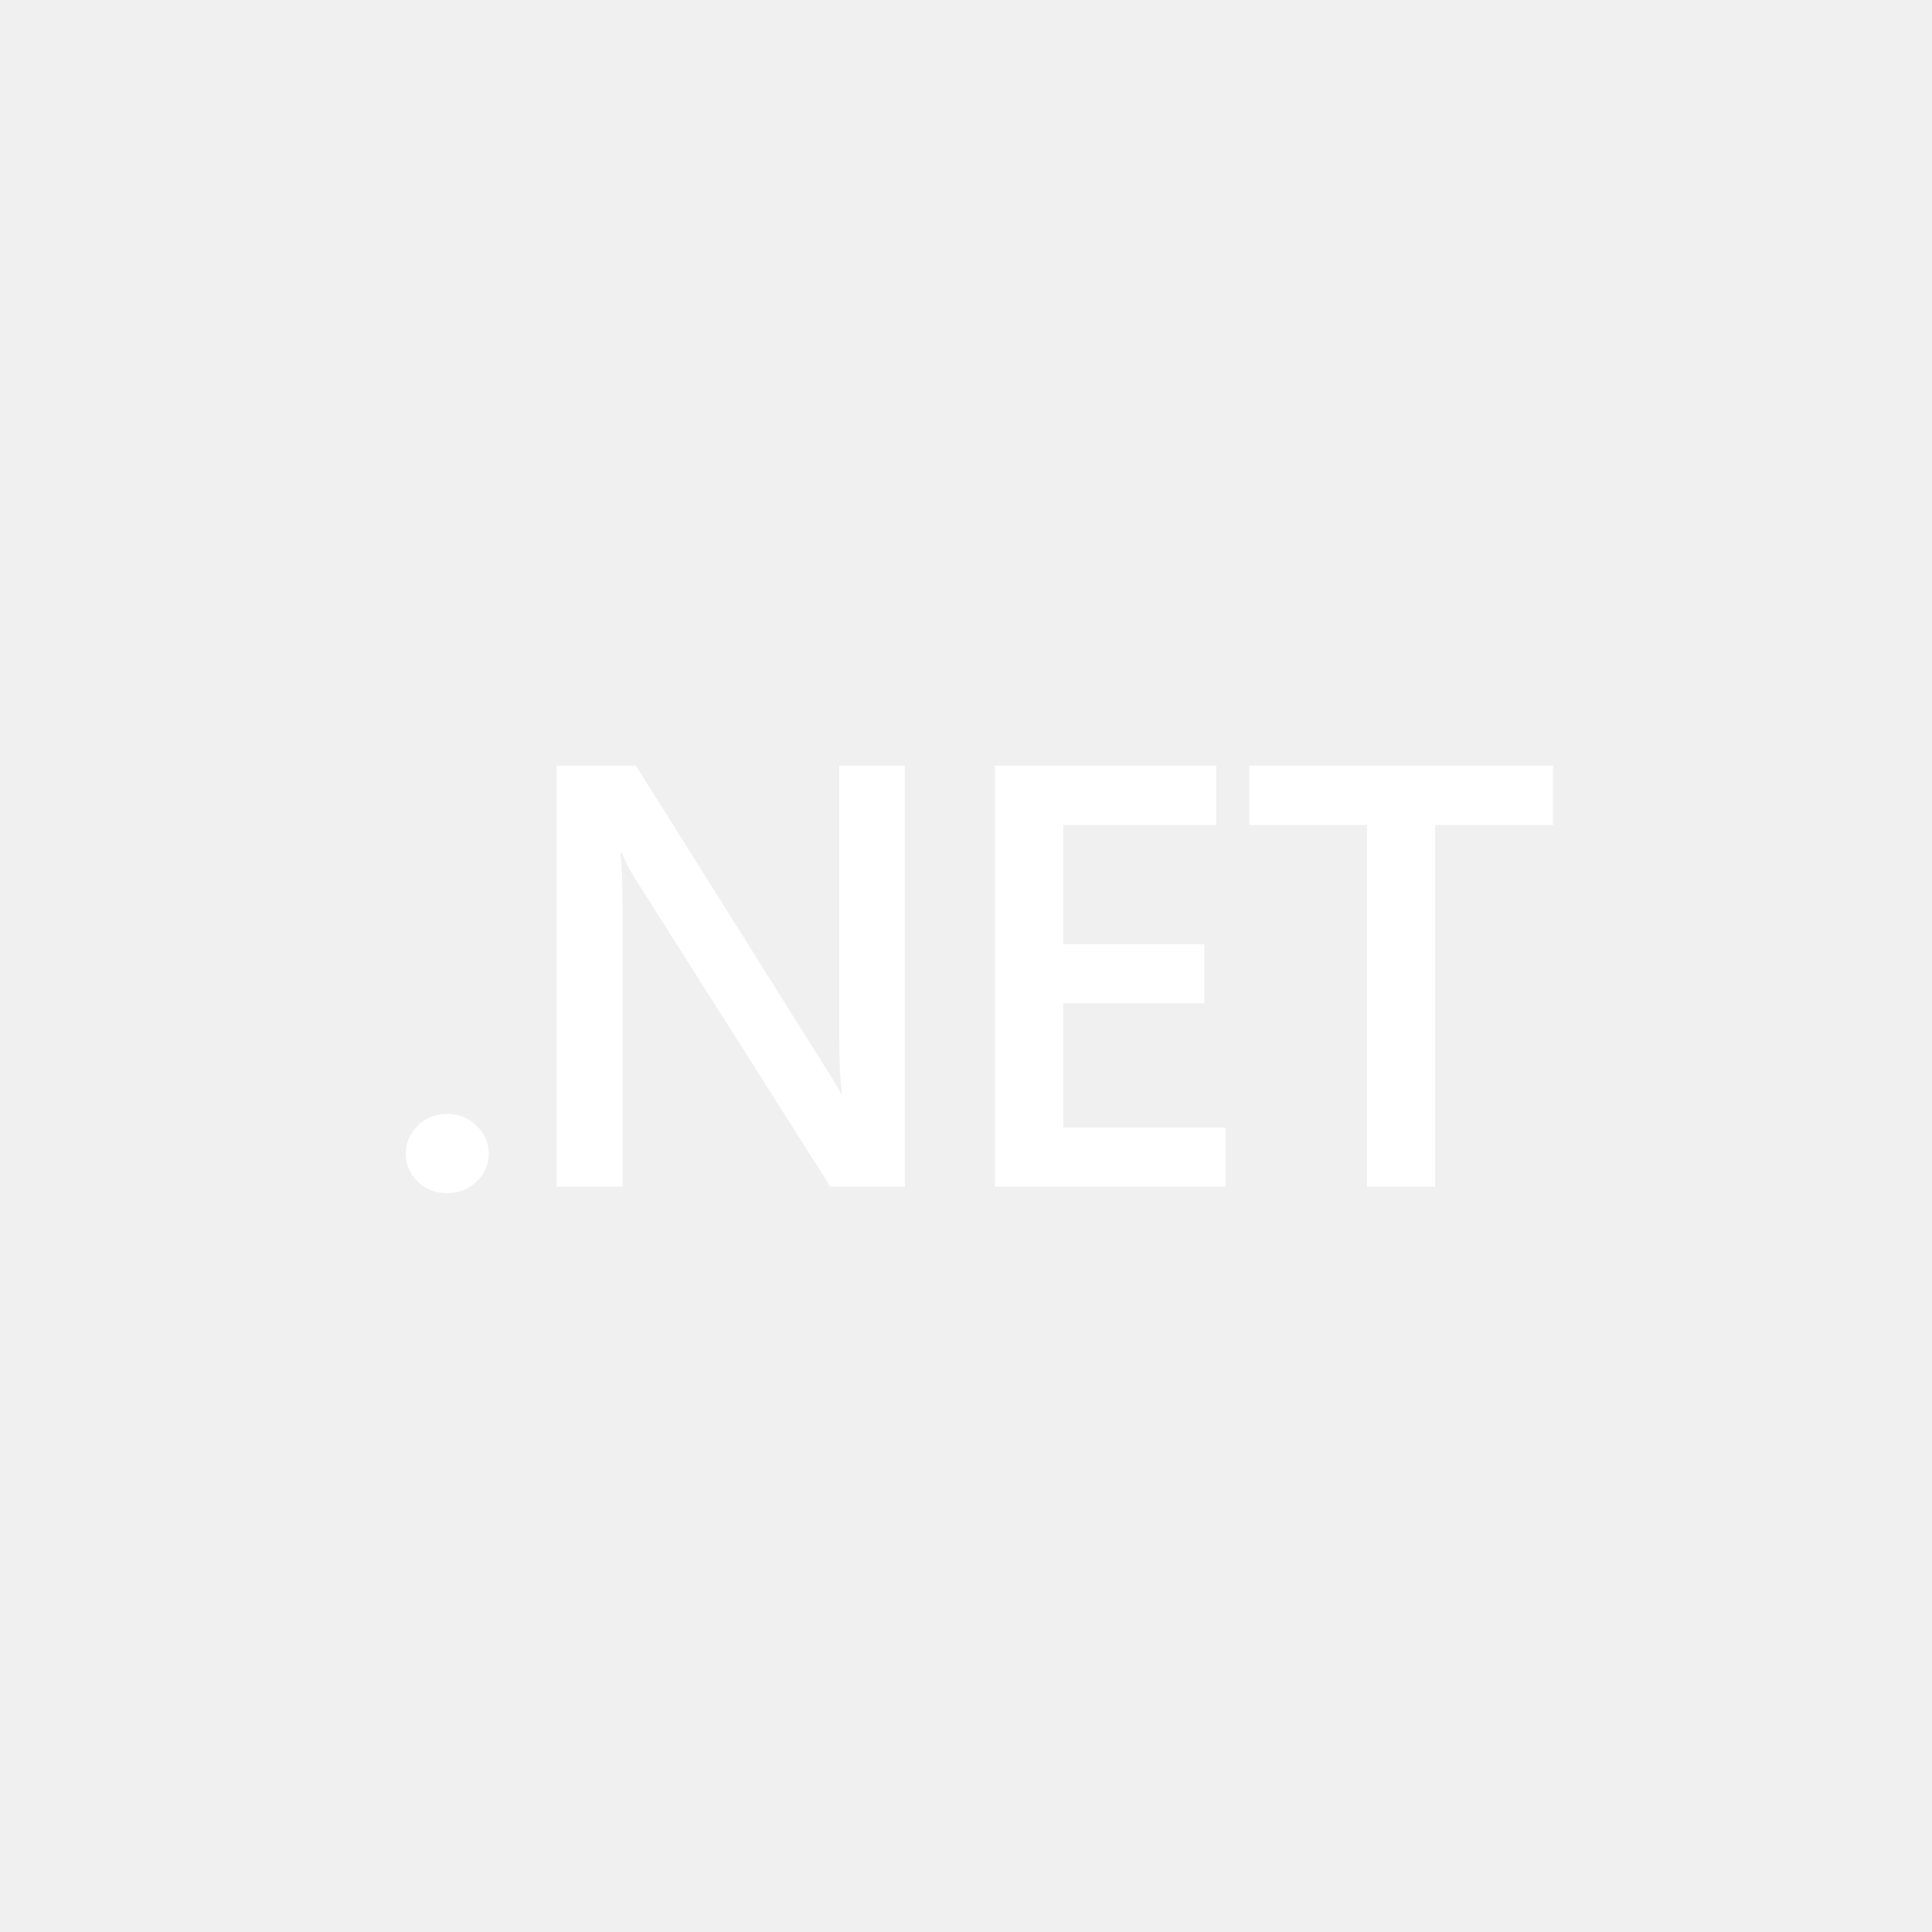
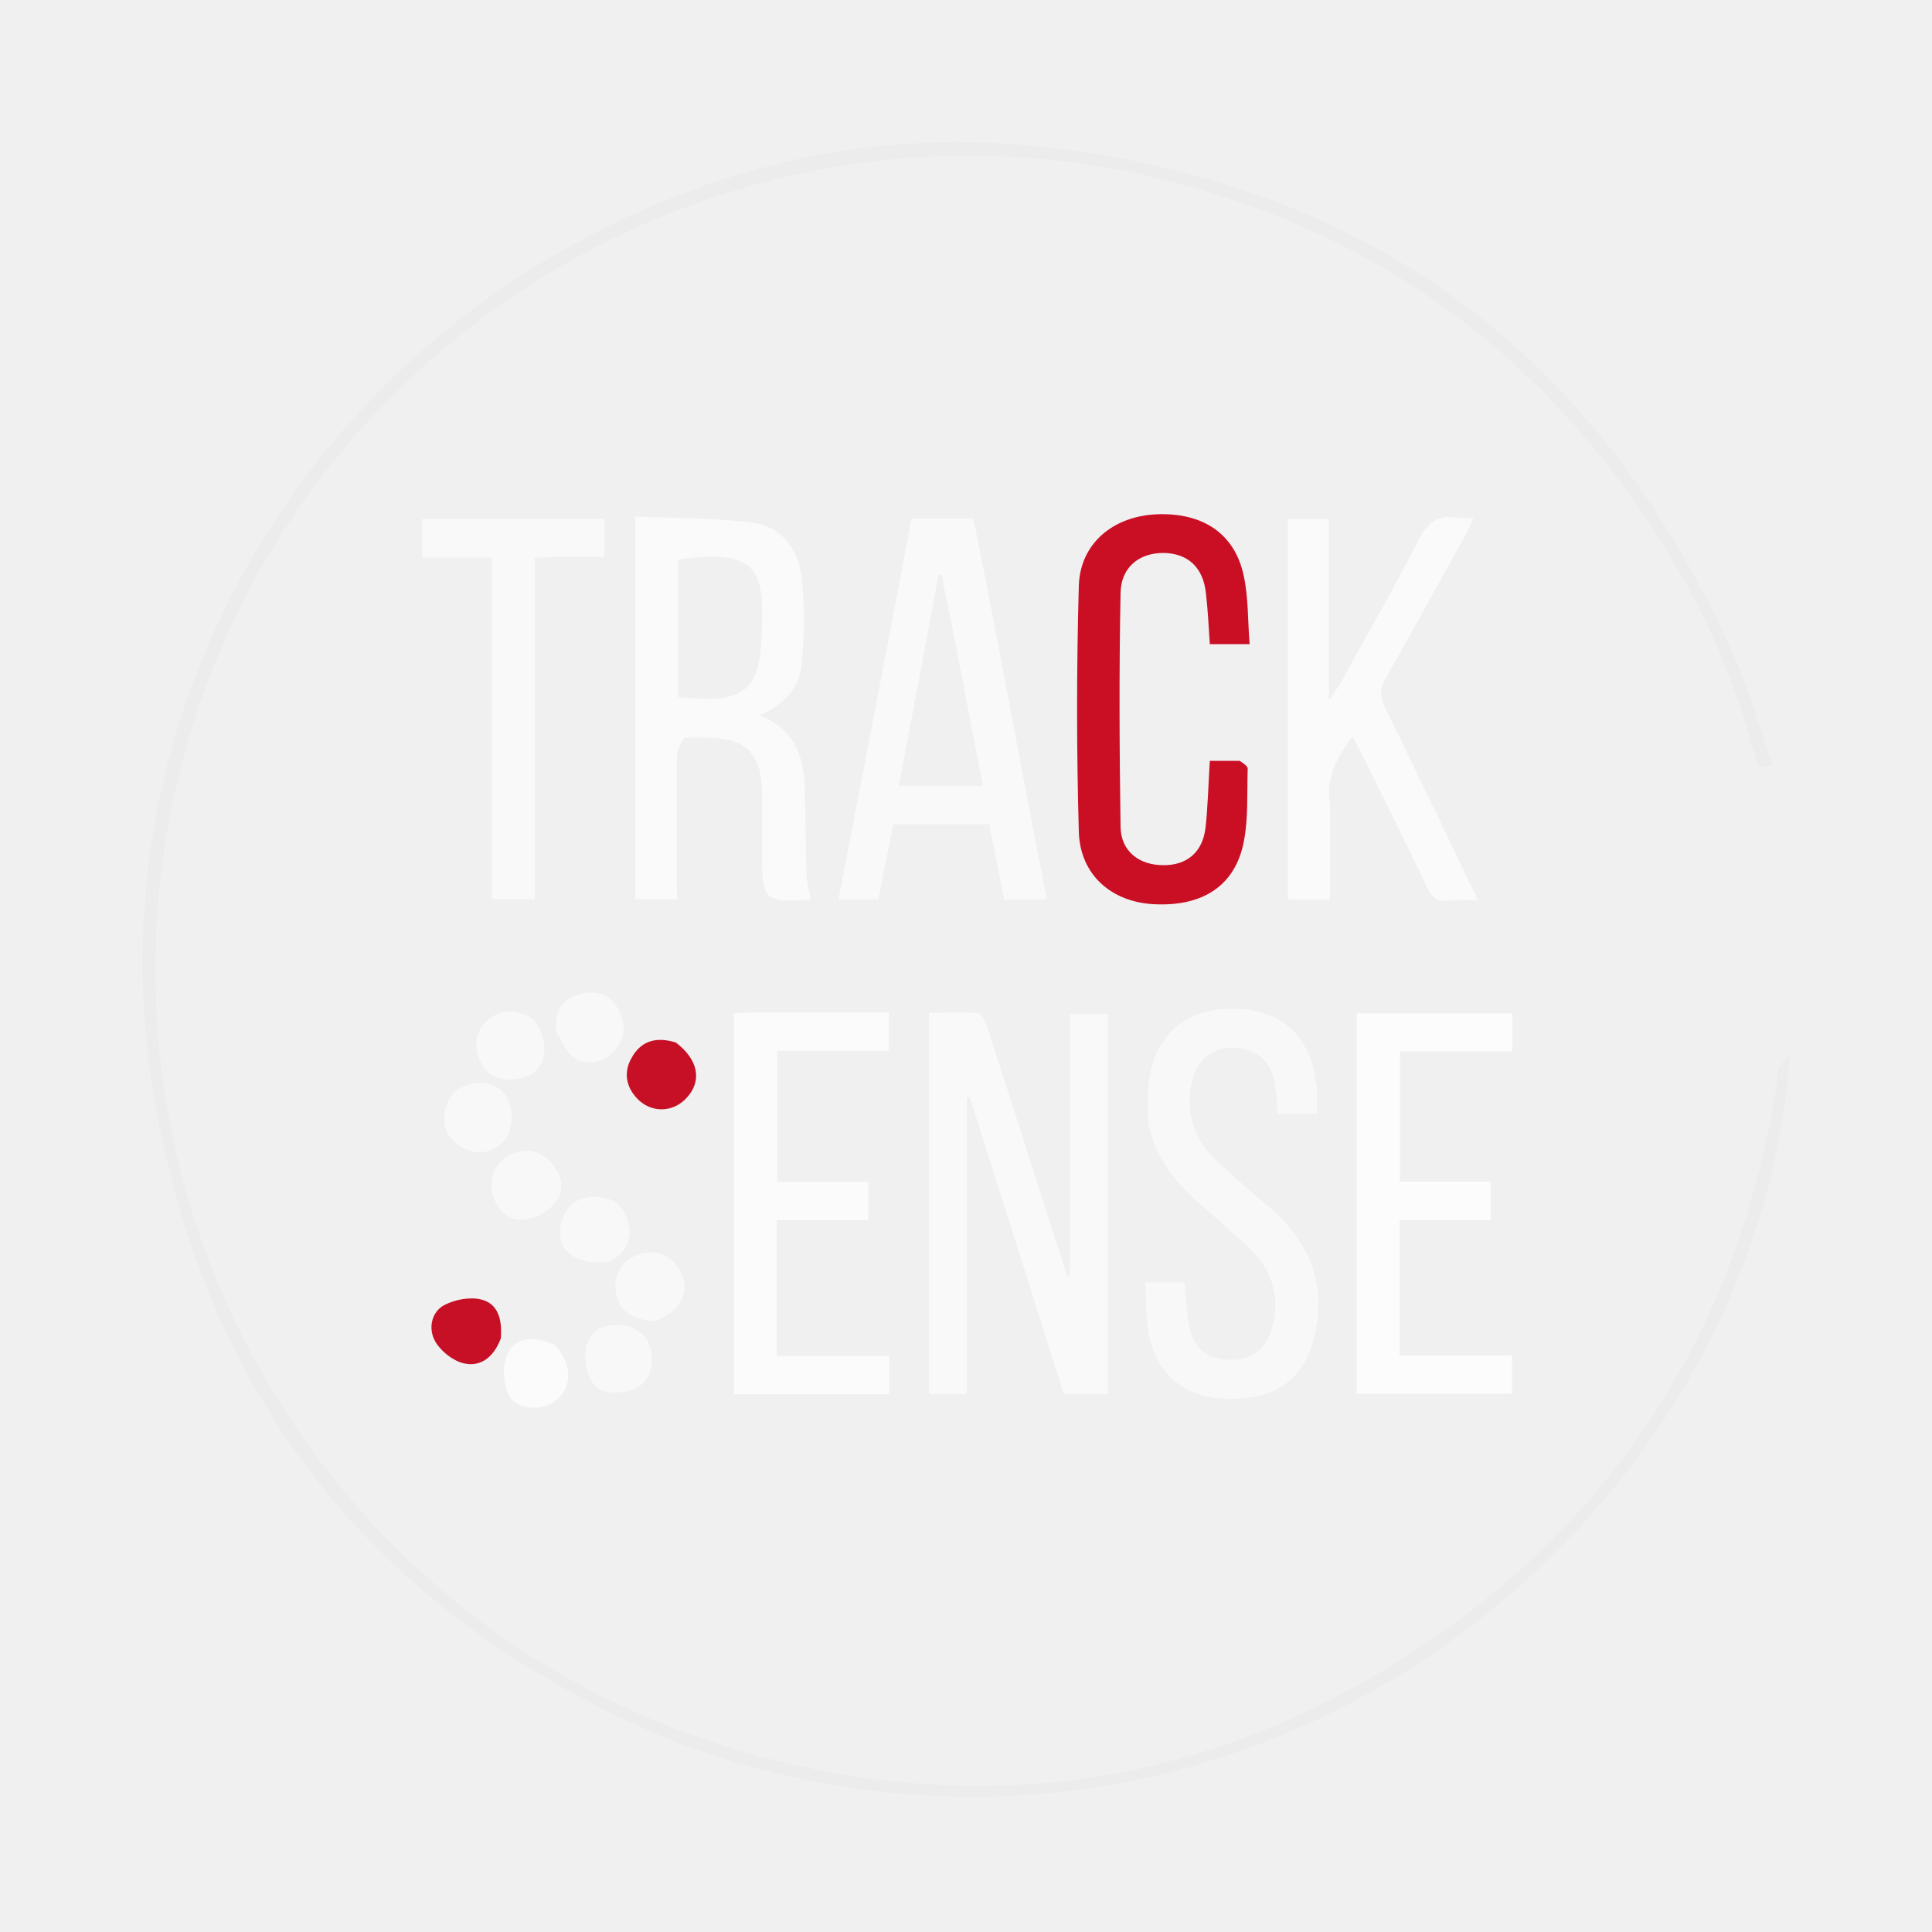
- <svg xmlns="http://www.w3.org/2000/svg" width="456" height="456" viewBox="0 0 456 456" version="1.1" xml:space="preserve" style="fill-rule:evenodd;clip-rule:evenodd;stroke-linejoin:round;stroke-miterlimit:2;">
-   <path d="m 105.5,281.609 c -2.703,0 -5.001,-0.9 -6.893,-2.702 -1.892,-1.848 -2.838,-4.042 -2.838,-6.582 0,-2.587 0.946,-4.804 2.838,-6.652 1.892,-1.848 4.19,-2.772 6.893,-2.772 2.748,0 5.068,0.924 6.96,2.772 1.937,1.848 2.906,4.064 2.906,6.652 0,2.54 -0.968,4.734 -2.906,6.582 -1.892,1.802 -4.212,2.702 -6.96,2.702 z" style="fill:#ffffff;fill-rule:nonzero;stroke-width:0.838" />
-   <path d="M 213.561,280.084 H 195.99 L 149.7,207.054 c -1.171,-1.848 -2.14,-3.765 -2.906,-5.751 h -0.406 c 0.361,2.125 0.541,6.675 0.541,13.65 v 65.132 h -15.543 v -99.36 h 18.719 l 44.737,71.298 c 1.892,2.957 3.109,4.989 3.649,6.098 h 0.27 c -0.45,-2.632 -0.676,-7.09 -0.676,-13.373 v -64.023 h 15.476 z" style="fill:#ffffff;fill-rule:nonzero;stroke-width:0.838" />
-   <path d="m 289.251,280.084 h -54.401 v -99.36 h 52.238 v 13.997 h -36.154 v 28.131 h 33.316 v 13.927 h -33.316 v 29.378 h 38.316 z" style="fill:#ffffff;fill-rule:nonzero;stroke-width:0.838" />
-   <path d="M 366.565,194.721 H 338.722 v 85.363 h -16.084 v -85.363 h -27.775 v -13.997 h 71.701 z" style="fill:#ffffff;fill-rule:nonzero;stroke-width:0.838" />
+ <svg xmlns="http://www.w3.org/2000/svg" version="1.2" viewBox="0 0 500 500" width="500" height="500">
+   <style>
+ 		.s0 { fill: #ececec } 
+ 		.s1 { fill: #f9f9f9 } 
+ 		.s2 { fill: #fafafa } 
+ 		.s3 { fill: #f8f8f8 } 
+ 		.s4 { fill: #ca0f25 } 
+ 		.s5 { fill: #fbfbfb } 
+ 		.s6 { fill: #fcfcfc } 
+ 		.s7 { fill: #c70f25 } 
+ 	</style>
+   <path id="Layer" class="s0" d="m175.7 451.2c-75.3-30.9-121.5-85.8-135.6-165.7-16.1-91.4 29.7-178.8 108-222.1 37.2-20.5 77.3-29.9 119.7-25.6 86.4 8.9 146.7 54.2 181.6 133.4 3.8 8.7 6.2 17.9 9.3 26.9-3.6 0.7-3.7 0.7-4.6-2.9-4.5-16.5-10.8-32.2-19.3-46.9-30.6-52.9-75.3-87.6-134.8-102.1-114.1-27.7-229.9 44.8-254.9 159.5-23.7 109 40.8 217.8 148.9 248.1 62.5 17.4 121.6 7.7 175.3-28.7 51-34.6 80.7-83.2 90.5-144.1 0.2-1.4 0-3 0.5-4.4 0.3-1.1 1.4-1.9 2.9-3.8-8.4 124.5-144 231.1-287.5 178.4z" />
+   <path id="Layer" class="s1" d="m270.7 313.2c1.9 6 3.7 11.6 5.5 17.2q0.4 0 0.7-0.1c0-22.5 0-45 0-67.9 3.4 0 6.4 0 9.8 0 0 32.7 0 65.4 0 98.4-3.7 0-7.2 0-11.4 0-8-25.5-16.2-51.2-24.3-76.8q-0.4 0-0.8 0.1c0 25.5 0 51 0 76.7-3.5 0-6.5 0-9.8 0 0-32.8 0-65.4 0-98.7 4.1 0 8.4-0.3 12.6 0.1 0.9 0.1 2 2.3 2.5 3.7 5.1 15.6 10.1 31.3 15.2 47.3z" />
+   <path id="Layer" fill-rule="evenodd" class="s2" d="m177.2 190.9c-1 1.5-2 3-2 4.5-0.1 12.3 0 24.7 0 37.3-3.6 0-7 0-10.8 0 0-32.6 0-65.3 0-99 10 0.4 20.1 0.3 30.1 1.5 7.8 1 12.2 7 13 14.5 0.8 7.2 0.7 14.7 0 21.9-0.5 6.1-4.2 10.7-11 13.5 9.6 3.8 11.6 11.2 11.8 19.6 0.2 7.1 0.2 14.3 0.4 21.4 0.1 2.2 0.7 4.3 1.1 6.5-0.2 0-0.4 0.3-0.7 0.3-11.3 0.5-11.8 0.1-11.9-11.4 0-5.7 0.1-11.3 0-17-0.3-9.4-4.1-13.3-13.5-13.6-2 0-4 0-6.5 0zm20-30.3c0.5-14.2-3-18.4-21.7-15.8q0 17.8 0 35.6c17.9 1.9 21.7-1.5 21.7-19.8z" />
+   <path id="Layer" class="s2" d="m344.2 208.1c0 8.5 0 16.4 0 24.7-3.7 0-7.2 0-10.9 0 0-32.8 0-65.5 0-98.5 3.5 0 6.9 0 10.6 0 0 15.2 0 30.3 0 46.9 1.5-2.2 2.4-3.3 3-4.4 6.7-12.2 13.7-24.3 20.1-36.8 2.3-4.6 5-6.9 10.2-6 1.1 0.2 2.3 0 4.1 0-0.7 1.7-1.3 3-1.9 4.2-6.9 12.5-13.8 25.1-20.9 37.5-1.5 2.6-1.4 4.6-0.1 7.3 8 16.4 15.9 32.8 24.1 50-3 0-5.4-0.2-7.8 0.1-2.8 0.3-4.1-0.8-5.3-3.3-5.3-11.2-10.9-22.4-16.4-33.5-0.9-1.8-1.8-3.5-3-5.7-3.9 5.4-7 10.5-5.8 17.5z" />
+   <path id="Layer" fill-rule="evenodd" class="s1" d="m257.8 164.1c2.3 11.9 4.4 23.3 6.6 34.8 2.1 11.2 4.3 22.4 6.5 33.9-3.7 0-7.2 0-11 0-1.3-6.4-2.6-12.9-3.9-19.5-8.3 0-16.4 0-24.8 0-1.3 6.4-2.6 12.9-3.9 19.5-3.5 0-6.8 0-10.3 0 6.4-33 12.7-65.8 18.9-98.6 5.5 0 10.4 0 16 0 2 9.7 3.9 19.6 5.9 29.9zm-9.9 5.6q-2.1-10.5-4.2-20.9-0.4 0-0.8 0c-3.4 18.1-6.8 36.3-10.3 54.6 7.6 0 14.4 0 21.8 0-2.2-11.2-4.3-22-6.5-33.7z" />
+   <path id="Layer" class="s3" d="m297.2 290.5c-0.1-3-0.2-5.5-0.1-8 0.7-13.3 8.4-21.1 20.8-21.4 13.5-0.4 21.5 6.8 22.9 20.4 0.2 2.1 0 4.3 0 6.8-3.2 0-6.4 0-10.1 0-0.2-2.3-0.3-4.8-0.7-7.2-0.8-6.1-4.1-9.4-9.9-9.9-6.1-0.4-10.1 2.5-11.6 8.7-1.8 7.8 0.4 14.6 6 20.1 4.2 4.2 8.9 8 13.4 11.9 10.7 9 15.7 20.1 12.2 34.1-2.8 11.3-10.2 16.4-23 16-10.9-0.4-18.1-6.6-19.9-17.4-0.7-4.1-0.6-8.3-0.8-12.7 3.7 0 6.9 0 10.2 0 0.4 4 0.4 8.1 1.3 11.9 1.2 5.5 4.8 8 10.4 8.1 5.8 0.1 9.4-2.6 10.9-8.2 2.2-7.8 0.2-14.6-5.4-20.2-4.1-4.1-8.6-7.8-13-11.7-6.5-5.7-11.9-12-13.6-21.3z" />
+   <path id="Layer" class="s4" d="m320.8 196.9c1.1 0.7 2.1 1.4 2.1 2-0.2 6.3 0.2 12.8-1 18.9-2.2 11.4-10.6 16.9-23.4 16.2-10.8-0.6-18.9-7.5-19.3-18.6-0.6-21.3-0.6-42.6 0-63.9 0.4-11 9-17.9 20.1-18.4 12-0.5 20.3 5 22.6 16 1.2 5.6 1 11.5 1.5 17.6-3.9 0-7 0-10.3 0-0.3-4.5-0.5-8.8-1-13.1-0.7-6.8-4.7-10.4-11-10.5-6.3 0-11 3.7-11.1 10.4-0.4 20.2-0.3 40.3 0 60.5 0.1 6.3 4.8 9.9 11 9.9 6.2 0.1 10.3-3.4 11-9.8 0.6-5.4 0.7-10.9 1.1-17.2 2.4 0 4.8 0 7.7 0z" />
+   <path id="Layer" class="s5" d="m194.3 262c12.1 0 23.7 0 35.7 0 0 3.3 0 6.4 0 9.9-9.4 0-19 0-28.9 0 0 11.5 0 22.6 0 34 7.9 0 15.6 0 23.6 0 0 3.4 0 6.3 0 9.9q-11.7 0-23.7 0c0 12 0 23.3 0 35.1 9.8 0 19.4 0 29.1 0 0 3.5 0 6.7 0 9.9-13.4 0-26.7 0-40.2 0 0-32.8 0-65.5 0-98.5 1.4-0.1 2.6-0.2 4.4-0.3z" />
+   <path id="Layer" class="s6" d="m368.1 272.1c-2.1 0-3.8 0-5.8 0 0 11.3 0 22.3 0 33.7 7.8 0 15.5 0 23.5 0 0 3.5 0 6.5 0 10-7.8 0-15.6 0-23.6 0 0 11.8 0 23.2 0 35 9.6 0 19.2 0 29.1 0 0 3.4 0 6.4 0 9.9-13.2 0-26.6 0-40.2 0 0-32.8 0-65.5 0-98.4 13.4 0 26.7 0 40.3 0 0 3.1 0 6.1 0 9.8-7.6 0-15.2 0-23.3 0z" />
+   <path id="Layer" class="s1" d="m143.1 144.1c-1.8 0.1-3.1 0.2-4.7 0.3 0 29.5 0 58.8 0 88.3-3.8 0-7.2 0-11.1 0 0-29.3 0-58.7 0-88.4-6.2 0-12 0-18 0 0-3.5 0-6.6 0-10 15.6 0 31.2 0 47.1 0 0 3.1 0 6.1 0 9.8-4.3 0-8.6 0-13.3 0z" />
+   <path id="Layer" class="s3" d="m131.3 294.2c-3.3 4.3-7.4 5-11.6 2.8-3.8-2-5.4-5.5-4.5-9.6 0.8-4.2 3.7-6.5 7.9-7.1 7.2-0.9 11.5 6 8.2 13.9z" />
+   <path id="Layer" class="s3" d="m158 326.5c-8.9 1.3-14.4-3-12.8-9.7 0.9-4.1 3.4-6.8 7.9-7 4.3-0.3 7.5 1.2 9.1 5.4 1.9 4.7 0.3 8.4-4.2 11.3z" />
+   <path id="Layer" class="s3" d="m169.6 341.9c-6.6-0.3-9.7-2.9-10.3-8.1-0.5-4.3 2.1-8.1 6.5-9.3 4.5-1.3 8.6 0.7 10.5 5 2.3 5.1-0.1 9.7-6.7 12.4z" />
+   <path id="Layer" class="s7" d="m174.9 269.8c5.8 4.4 6.8 9.8 3 14.1-3.5 4.1-9.4 4.3-13.1 0.3-2.9-3.1-3.4-6.9-1.3-10.5 2.4-4.3 6.3-5.5 11.4-3.9z" />
+   <path id="Layer" class="s3" d="m127.5 309.3c-1.1-5.4 1-8.9 5.4-10.8 3.8-1.5 7.3-0.5 9.9 2.6 2.8 3.2 3.4 7.2 0.7 10.4-1.8 2.1-5 3.8-7.8 4.1-3.9 0.5-6.8-2.1-8.2-6.3z" />
+   <path id="Layer" class="s3" d="m161.6 343c5.2 1.2 7.2 4.6 7.1 9.2-0.1 3.8-2.1 6.8-5.9 7.7-3.9 1-8.2 0.9-10.1-3.2-1.2-2.5-1.6-6.1-0.8-8.8 1.3-4.2 5.1-5.4 9.7-4.9z" />
+   <path id="Layer" class="s3" d="m138.1 263.8c4.9 6.7 3.1 14.1-3.5 15.3-4.2 0.8-8.1 0.1-10.2-4.2-1.7-3.6-1.7-7.6 1.5-10.6 3.6-3.3 7.7-3.3 12.2-0.5z" />
+   <path id="Layer" class="s3" d="m143.9 266.8c-0.5-5.4 2-8.5 6.5-9.6 4-1 7.8 0.2 9.7 4.2 1.9 3.6 1.9 7.5-1.2 10.6-2.9 3-6.8 4-10.4 1.7-2-1.4-3.1-4.3-4.6-6.9z" />
+   <path id="Layer" class="s7" d="m129.6 346.4c-1.8 4.8-5.2 7.5-9.7 6.4-2.8-0.7-5.9-3.2-7.3-5.7-1.8-3.2-1-7.5 2.3-9.3 2.8-1.5 6.7-2.2 9.6-1.5 4.5 1.1 5.5 5.3 5.1 10.1z" />
+   <path id="Layer" class="s5" d="m143.6 348.1c4.5 4.9 4.6 10.7 0.5 14.2-3.7 3.1-10.7 2.7-12.6-1.6-1.3-3-1.5-7.7-0.1-10.5 2.4-4.6 7.3-4.3 12.2-2.1z" />
</svg>
